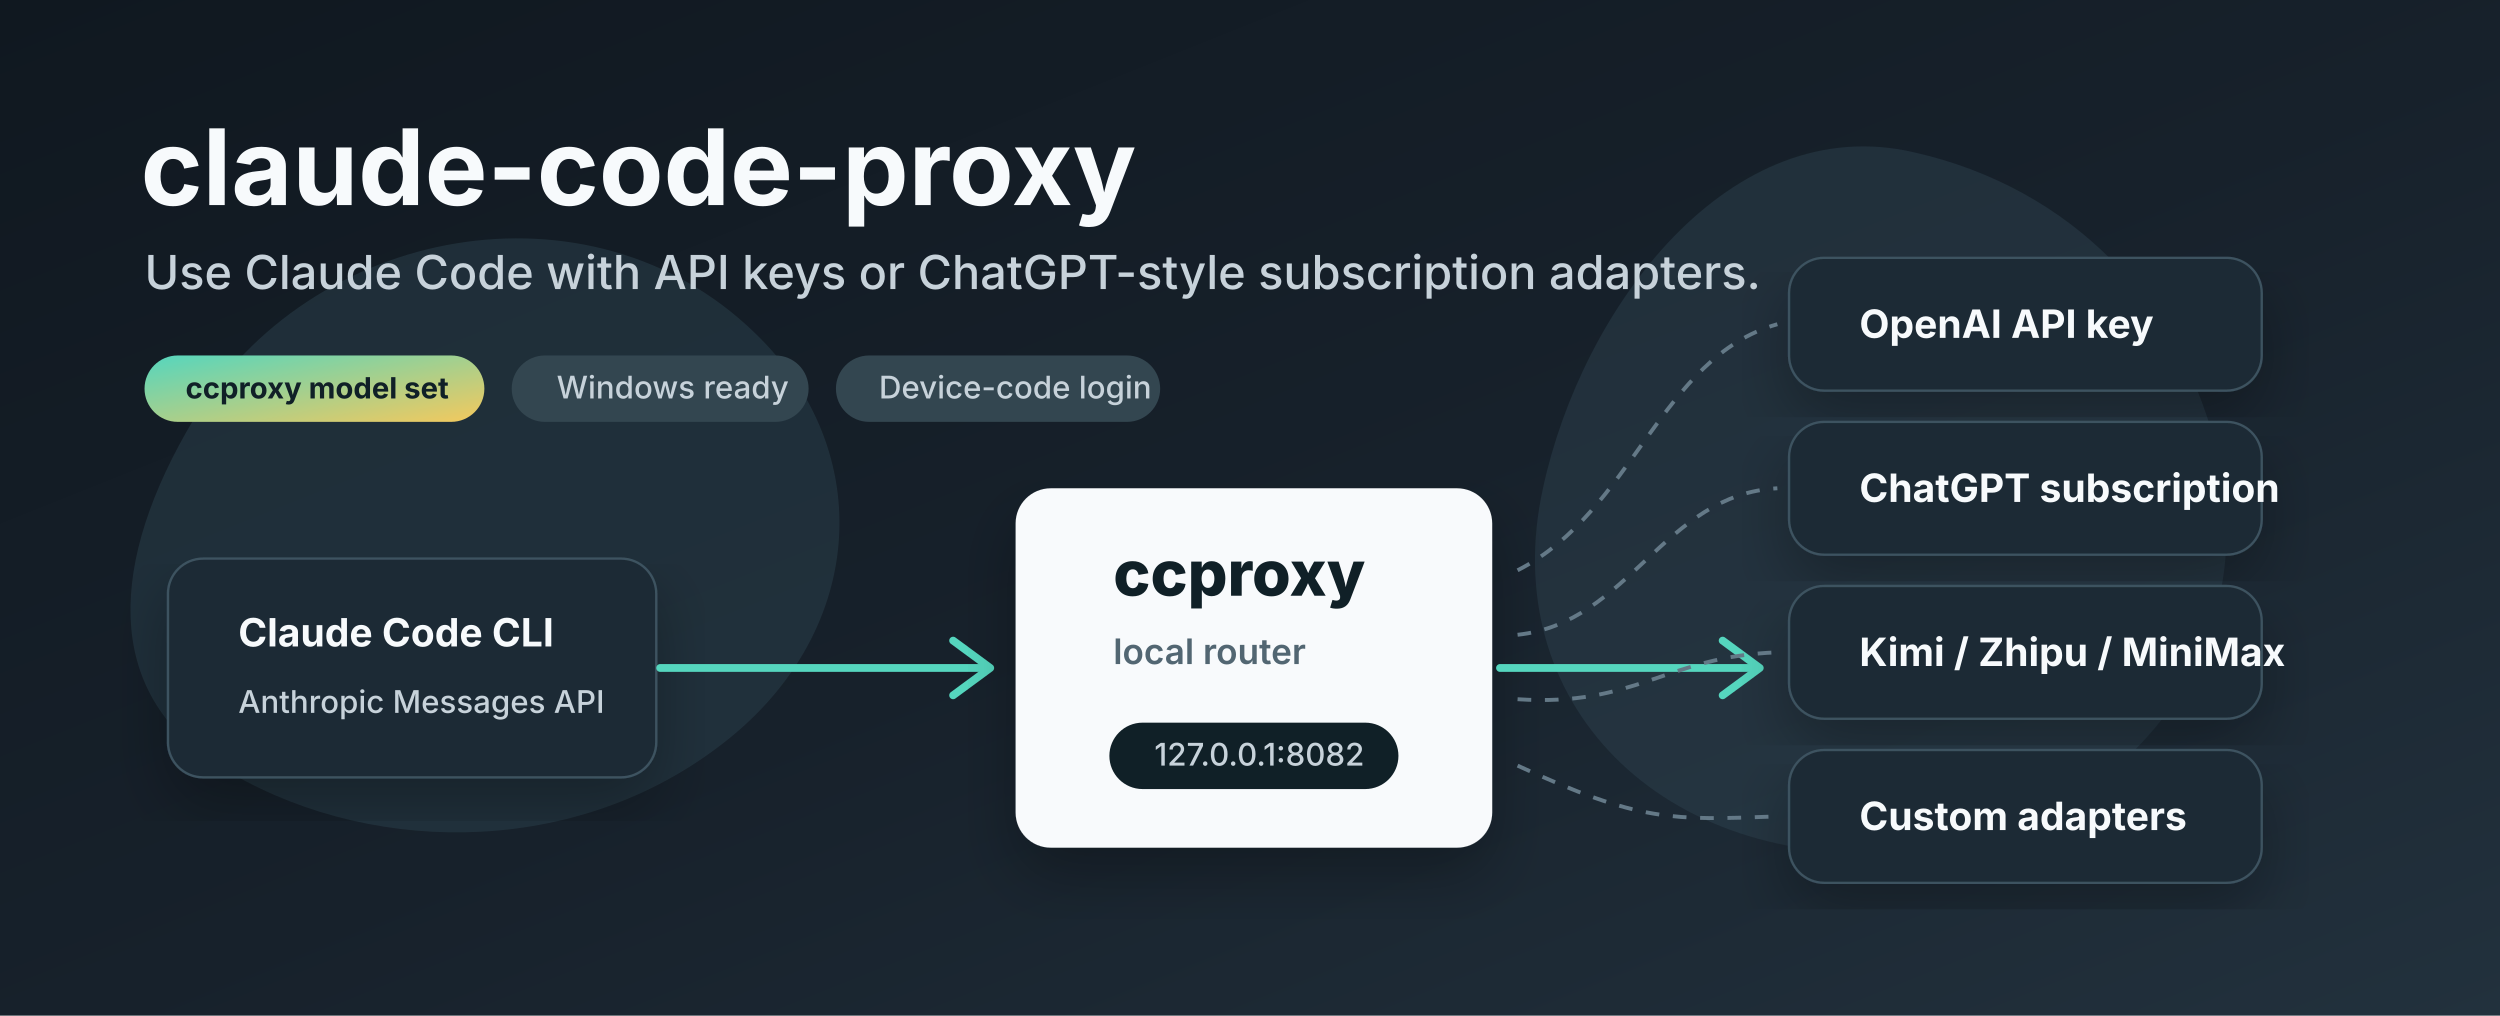
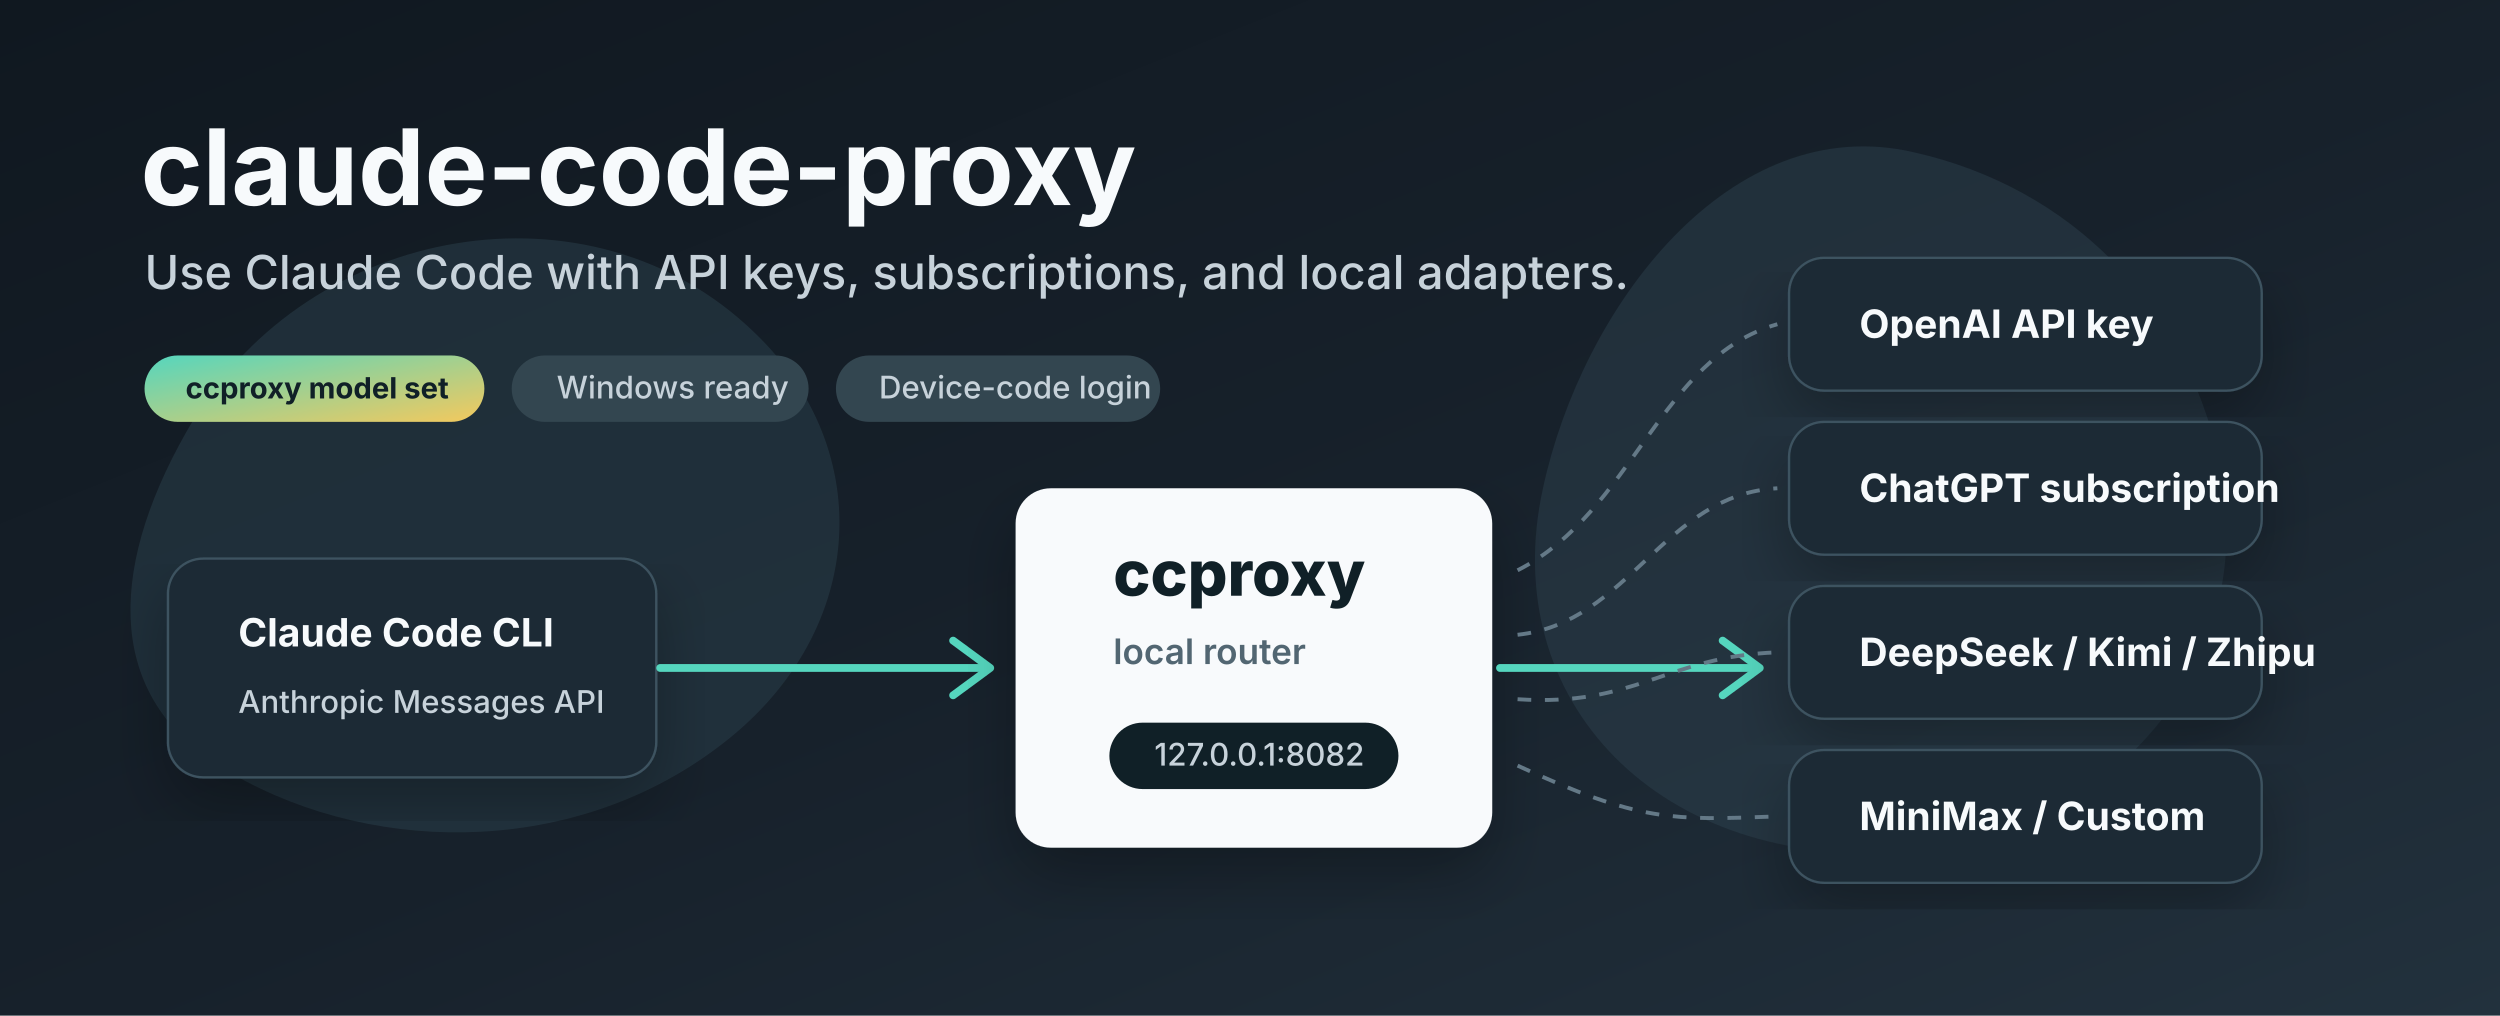
<svg xmlns="http://www.w3.org/2000/svg" width="1280" height="520" viewBox="0 0 1280 520" role="img" aria-labelledby="title desc">
  <defs>
    <linearGradient id="bg" x1="0" y1="0" x2="1" y2="1">
      <stop offset="0" stop-color="#101820" />
      <stop offset="0.52" stop-color="#17212b" />
      <stop offset="1" stop-color="#22313d" />
    </linearGradient>
    <linearGradient id="accent" x1="0" y1="0" x2="1" y2="1">
      <stop offset="0" stop-color="#55d6be" />
      <stop offset="1" stop-color="#f4c95d" />
    </linearGradient>
    <filter id="shadow" x="-10%" y="-10%" width="120%" height="130%">
      <feDropShadow dx="0" dy="14" stdDeviation="16" flood-color="#000" flood-opacity="0.28" />
    </filter>
    <style>
      .title{font:700 54px ui-sans-serif,system-ui,-apple-system,BlinkMacSystemFont,"Segoe UI",sans-serif;fill:#f7fafc}
      .subtitle{font:500 24px ui-sans-serif,system-ui,-apple-system,BlinkMacSystemFont,"Segoe UI",sans-serif;fill:#c7d2da}
      .label{font:700 20px ui-sans-serif,system-ui,-apple-system,BlinkMacSystemFont,"Segoe UI",sans-serif;fill:#f7fafc}
      .small{font:500 16px ui-sans-serif,system-ui,-apple-system,BlinkMacSystemFont,"Segoe UI",sans-serif;fill:#c7d2da}
      .chip{font:700 15px ui-sans-serif,system-ui,-apple-system,BlinkMacSystemFont,"Segoe UI",sans-serif;fill:#102027}
      .box{fill:#1d2b34;stroke:#3d5260;stroke-width:1.2;rx:18;filter:url(#shadow)}
      .box2{fill:#f8fafc;rx:18;filter:url(#shadow)}
      .line{stroke:#55d6be;stroke-width:4;fill:none;stroke-linecap:round;stroke-linejoin:round}
      .dimline{stroke:#647987;stroke-width:2;fill:none;stroke-dasharray:7 7}
    </style>
  </defs>
  <rect width="1280" height="520" fill="url(#bg)" />
  <path d="M980 78 C1060 96 1118 155 1136 235 C1159 340 1081 428 976 436 C850 446 766 359 790 250 C810 157 886 56 980 78Z" fill="#2e4350" opacity="0.45" />
  <path d="M112 392 C185 438 291 440 367 383 C444 326 450 231 386 170 C302 89 159 115 99 215 C56 287 52 354 112 392Z" fill="#273b46" opacity="0.6" />
  <text x="72" y="105" class="title">claude-code-proxy</text>
-   <text x="74" y="148" class="subtitle">Use Claude Code with API keys or ChatGPT-style subscription adapters.</text>
+   <text x="74" y="148" class="subtitle">Use Claude Code with API keys, subscriptions, and local adapters.</text>
  <rect x="74" y="182" width="174" height="34" rx="17" fill="url(#accent)" />
  <text x="95" y="204" class="chip">ccproxy model set</text>
  <rect x="262" y="182" width="152" height="34" rx="17" fill="#334650" />
  <text x="285" y="204" class="small">Windows ready</text>
  <rect x="428" y="182" width="166" height="34" rx="17" fill="#334650" />
  <text x="450" y="204" class="small">Device-code login</text>
  <rect x="86" y="286" width="250" height="112" class="box" />
  <text x="122" y="331" class="label">Claude Code CLI</text>
  <text x="122" y="365" class="small">Anthropic Messages API</text>
  <path d="M338 342 H502" class="line" />
  <path d="M488 328 L507 342 L488 356" class="line" />
  <rect x="520" y="250" width="244" height="184" class="box2" />
  <text x="570" y="305" font-family="ui-sans-serif,system-ui,-apple-system,BlinkMacSystemFont,Segoe UI,sans-serif" font-size="32" font-weight="800" fill="#102027">ccproxy</text>
  <text x="570" y="340" font-family="ui-sans-serif,system-ui,-apple-system,BlinkMacSystemFont,Segoe UI,sans-serif" font-size="18" font-weight="600" fill="#526672">local router</text>
  <rect x="568" y="370" width="148" height="34" rx="17" fill="#102027" />
  <text x="591" y="392" class="small">127.0.0.1:8082</text>
  <path d="M768 342 H896" class="line" />
  <path d="M882 328 L901 342 L882 356" class="line" />
  <rect x="916" y="132" width="242" height="68" class="box" />
  <text x="952" y="173" class="label">OpenAI API key</text>
  <rect x="916" y="216" width="242" height="68" class="box" />
  <text x="952" y="257" class="label">ChatGPT subscription</text>
  <rect x="916" y="300" width="242" height="68" class="box" />
-   <text x="952" y="341" class="label">Kimi / Zhipu / MiniMax</text>
+   <text x="952" y="341" class="label">DeepSeek / Kimi / Zhipu</text>
  <rect x="916" y="384" width="242" height="68" class="box" />
-   <text x="952" y="425" class="label">Custom adapters</text>
+   <text x="952" y="425" class="label">MiniMax / Custom</text>
  <path d="M777 292 C836 262 850 183 910 166" class="dimline" />
  <path d="M777 325 C834 319 852 253 910 250" class="dimline" />
  <path d="M777 358 C838 362 853 336 910 334" class="dimline" />
  <path d="M777 392 C840 421 856 420 910 418" class="dimline" />
</svg>
